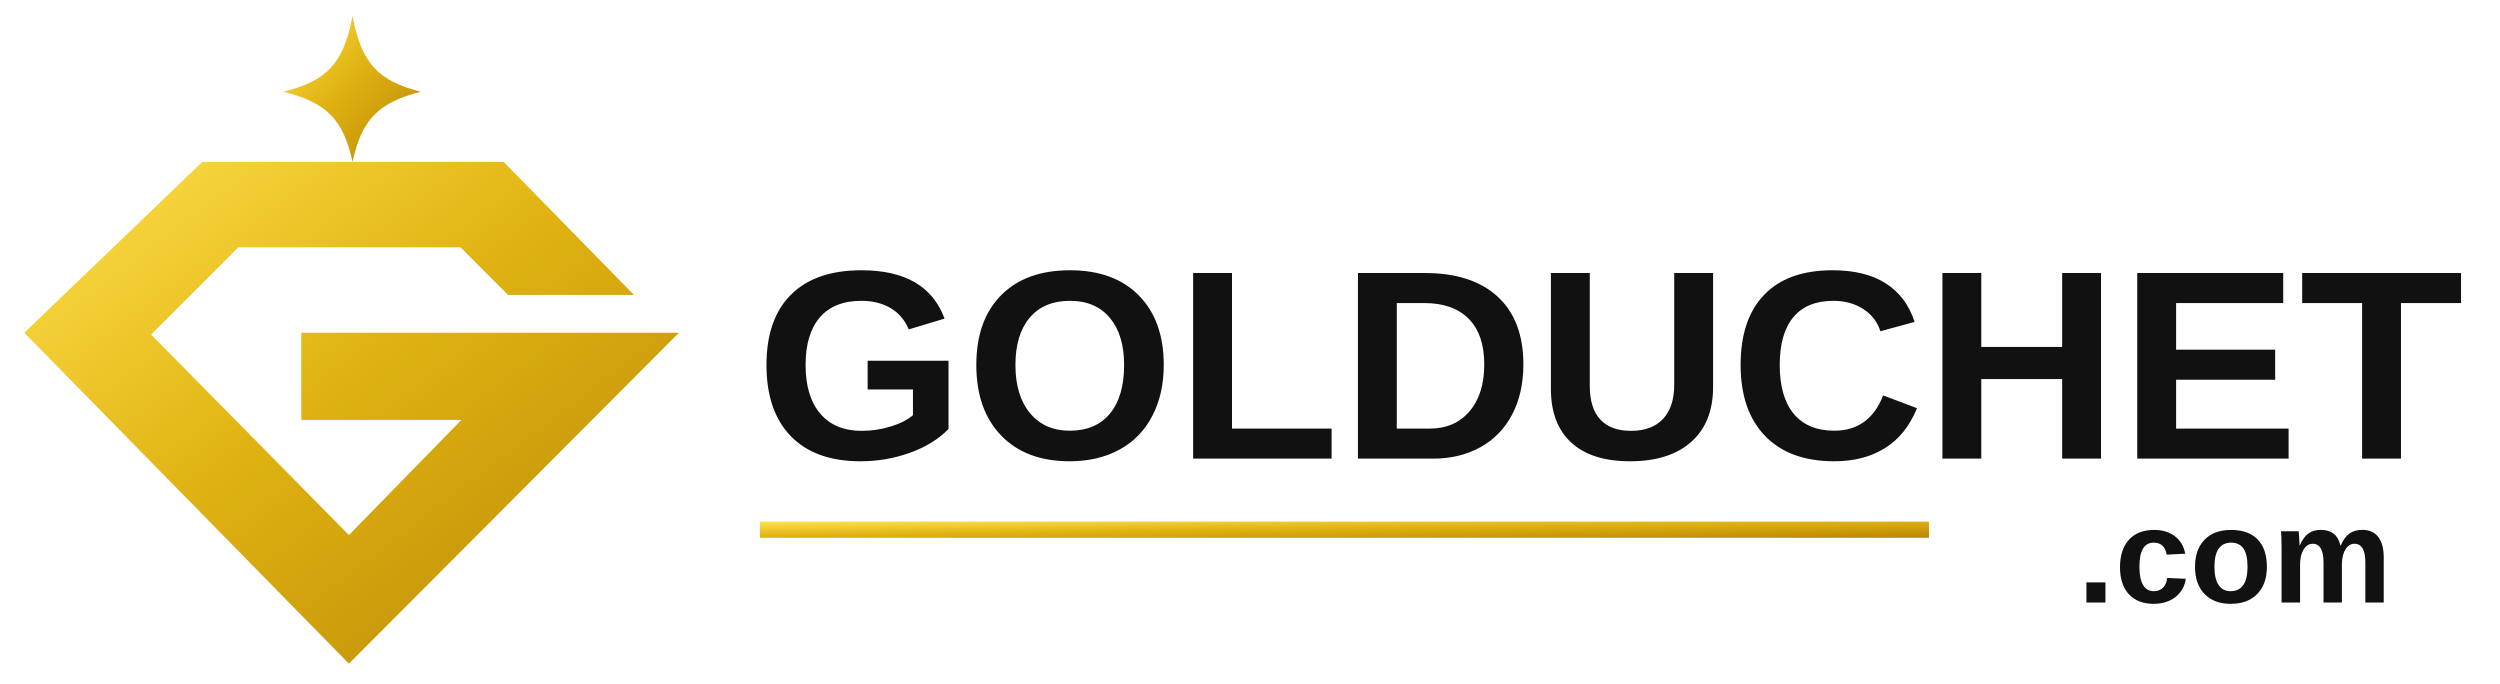
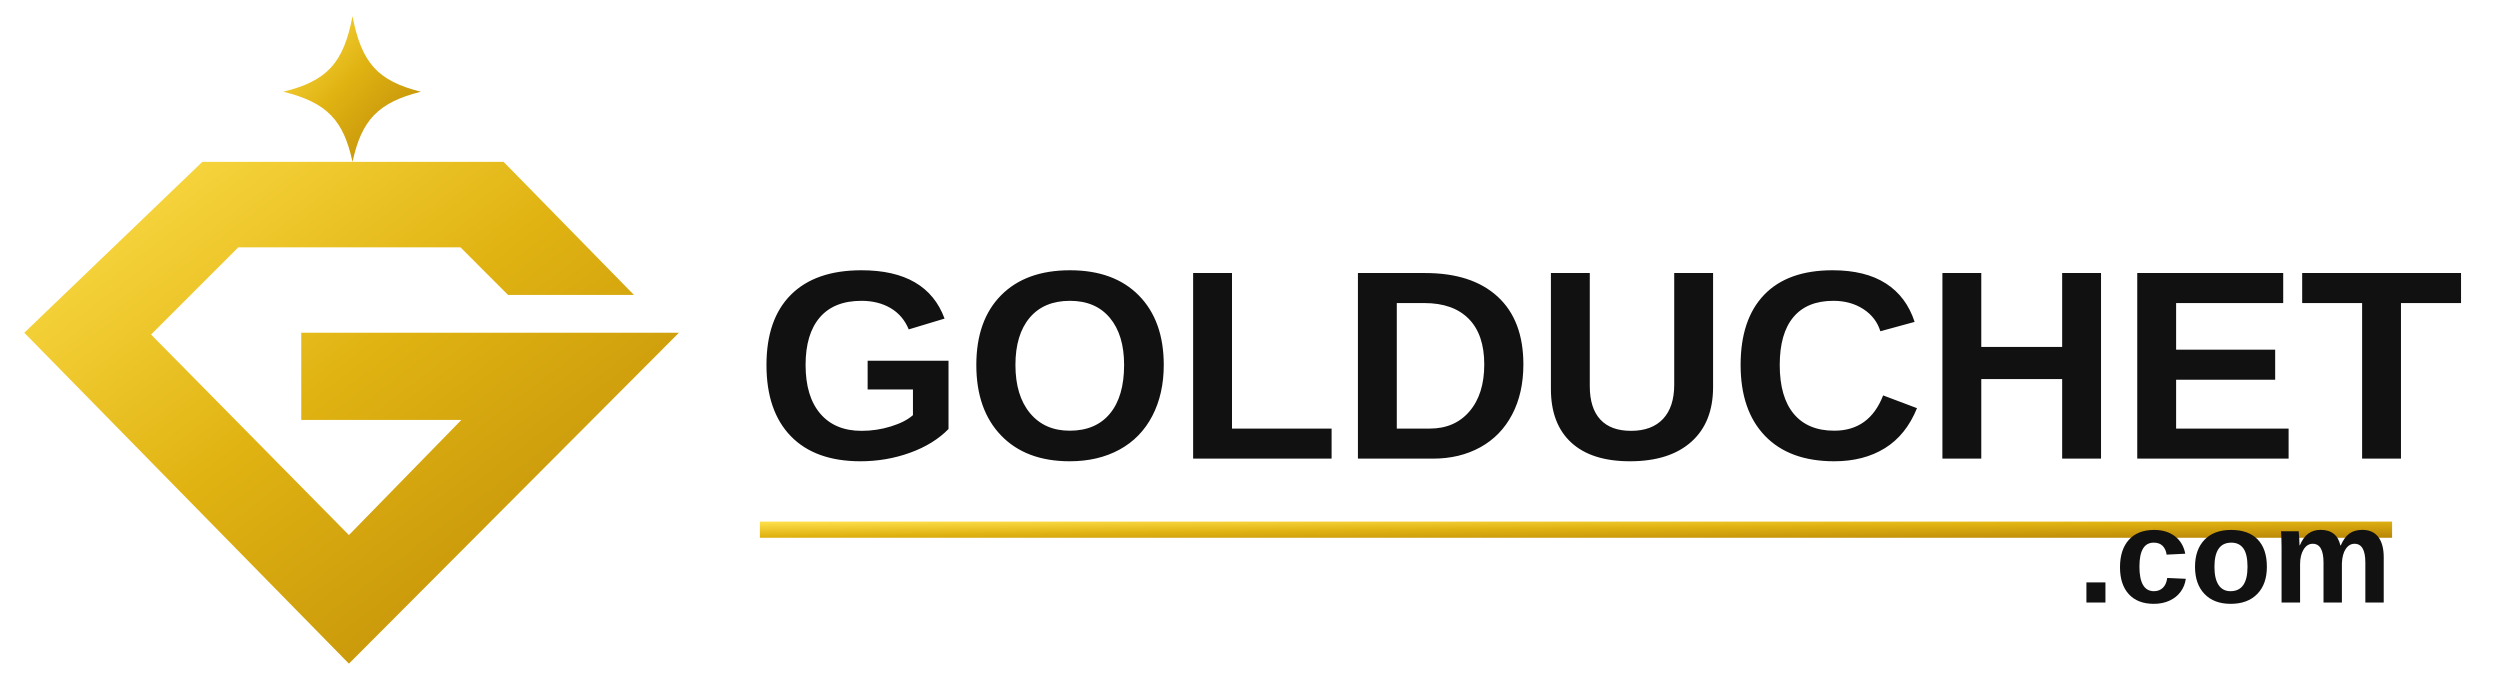
<svg xmlns="http://www.w3.org/2000/svg" viewBox="120 110 2780 760">
  <defs>
    <linearGradient id="g" x1="0" y1="0" x2="1" y2="1">
      <stop offset="0" stop-color="#FFE14D" />
      <stop offset=".45" stop-color="#E0B312" />
      <stop offset="1" stop-color="#B98606" />
    </linearGradient>
  </defs>
  <path fill="url(#g)" d="M512 128 C522 180 540 200 588 212 C540 224 522 244 512 290 C502 244 484 224 435 212 C484 200 502 180 512 128Z" />
  <path fill="url(#g)" d="M345 290 H680 L825 438 H685 L632 385 H385 L288 482 L508 705 L633 577 H455 V480 H875 L508 848 L147 480 Z" />
-   <text x="960" y="620" font-family="Montserrat, Poppins, Arial, sans-serif" font-weight="800" font-size="300" fill="#111">GOLDUCHET</text>
-   <rect x="965" y="690" width="1300" height="18" fill="url(#g)" />
+   <text x="960" y="620" font-family="Montserrat, Poppins, Arial, sans-serif" font-weight="800" font-size="300" textLength="1820" lengthAdjust="spacingAndGlyphs" fill="#111">GOLDUCHET</text>
+   <rect x="965" y="690" width="1815" height="18" fill="url(#g)" />
  <text x="2780" y="780" text-anchor="end" font-family="Montserrat, Poppins, Arial, sans-serif" font-weight="700" font-size="150" fill="#111">.com</text>
</svg>
